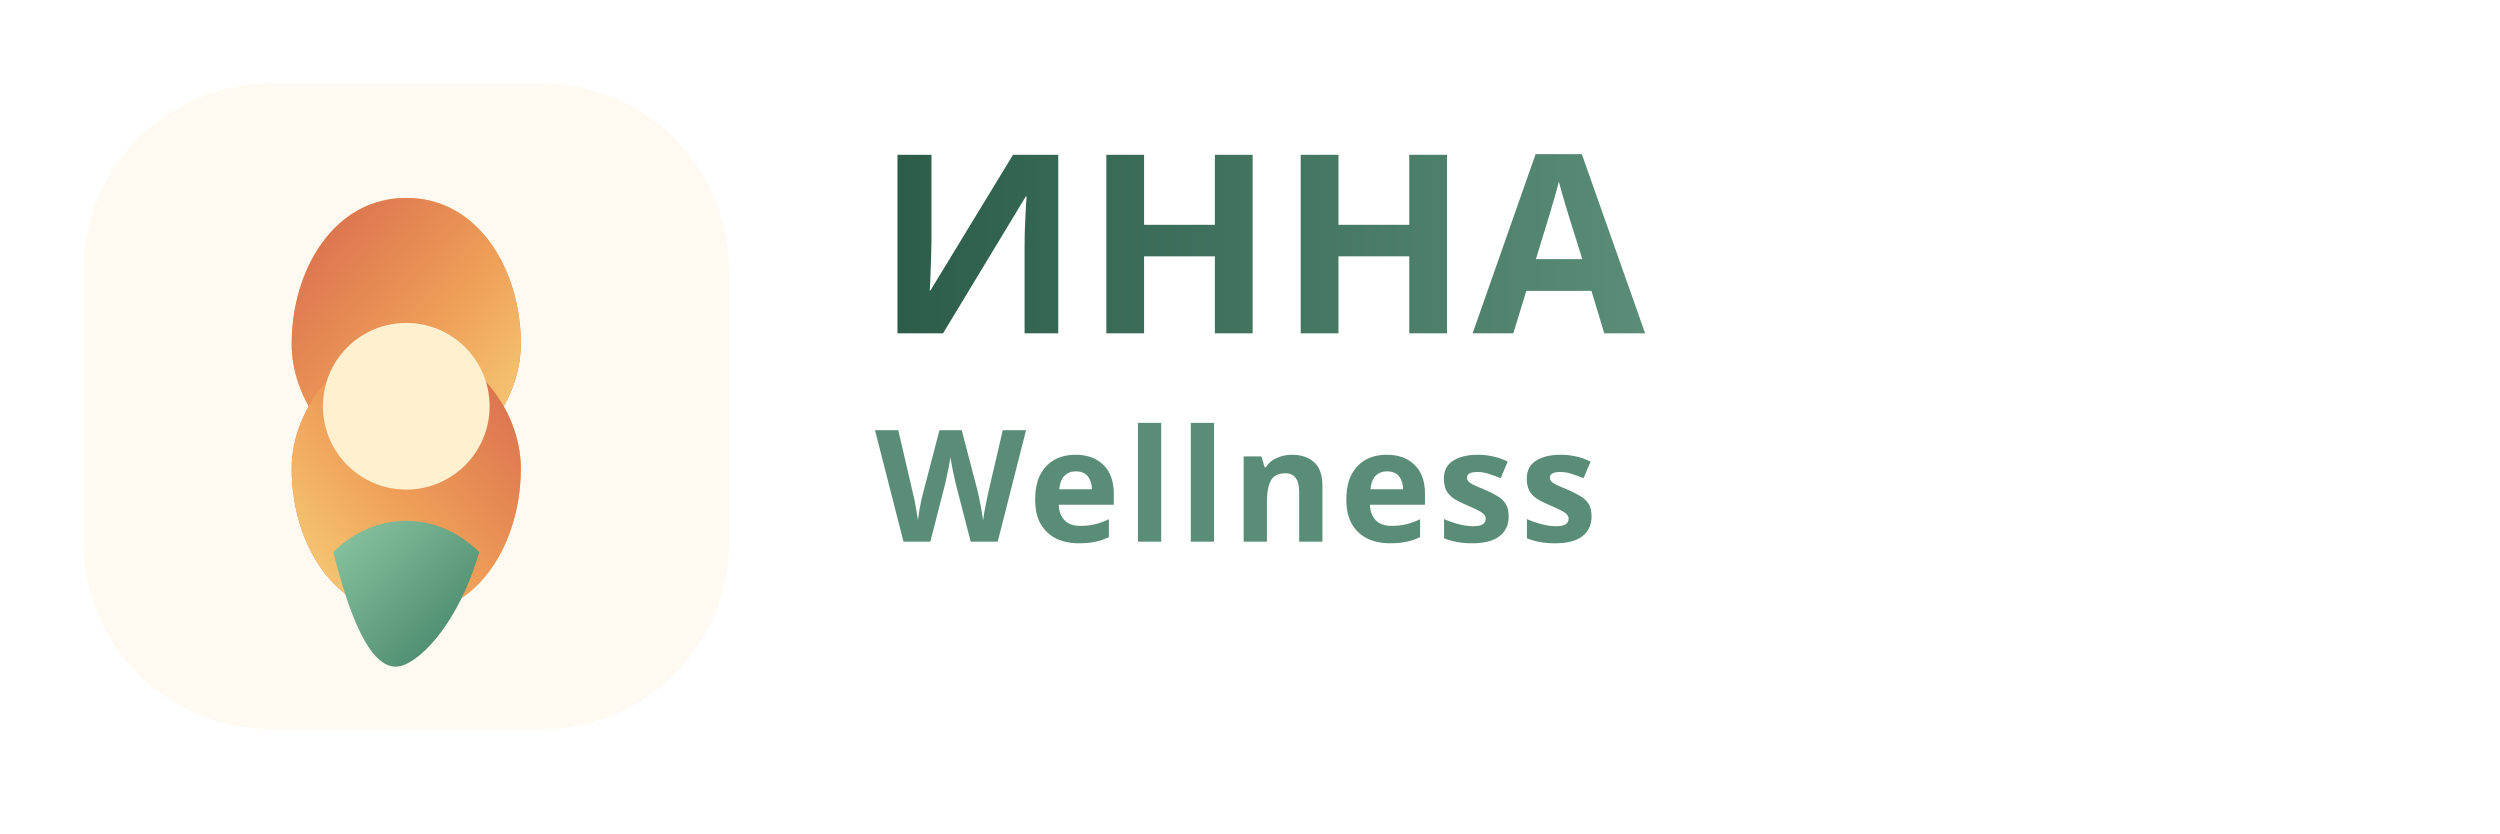
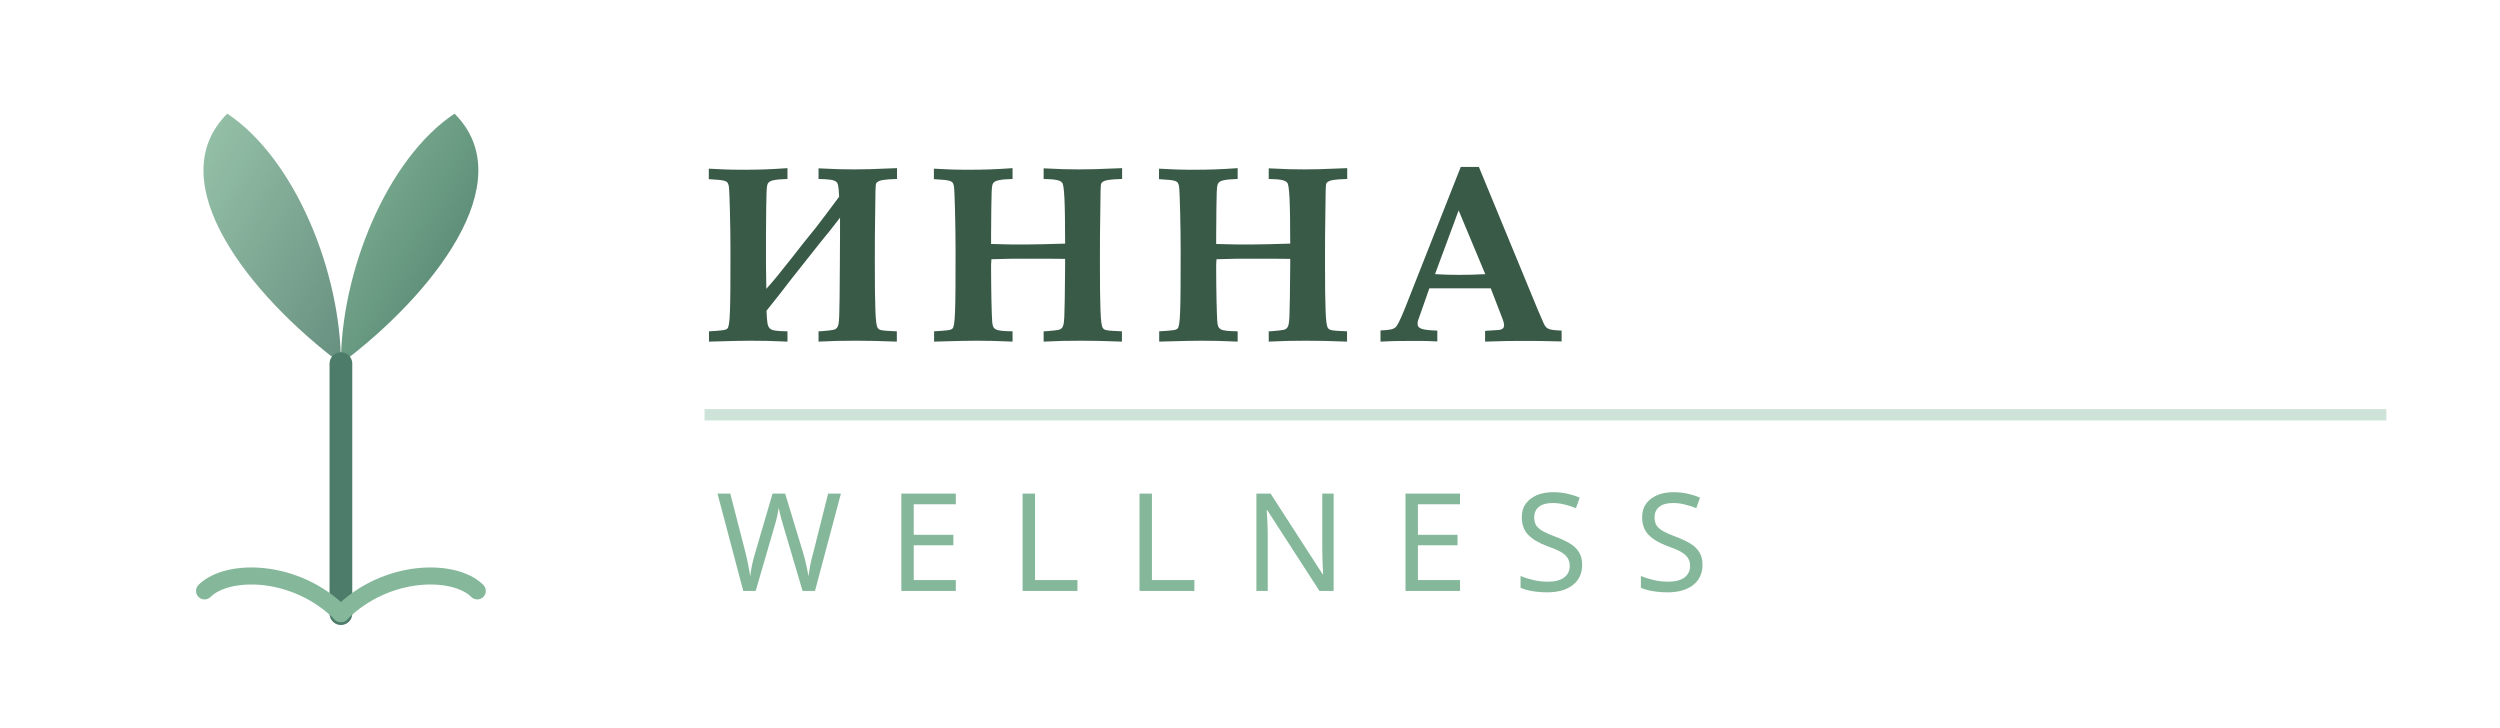
- <svg xmlns="http://www.w3.org/2000/svg" viewBox="0 0 240 80" width="240" height="80" role="img" aria-label="Inna Efremova wellness logo">
+ <svg xmlns="http://www.w3.org/2000/svg" viewBox="0 0 220 64" width="220" height="64" role="img" aria-label="Инна — Wellness">
  <defs>
-     <linearGradient id="petal" x1="0%" y1="0%" x2="100%" y2="100%">
-       <stop offset="0%" stop-color="#f7d57c" />
-       <stop offset="45%" stop-color="#ef9f58" />
-       <stop offset="100%" stop-color="#d6674d" />
-     </linearGradient>
-     <linearGradient id="leaf" x1="0%" y1="0%" x2="100%" y2="100%">
-       <stop offset="0%" stop-color="#8cc7a2" />
-       <stop offset="100%" stop-color="#3f7f64" />
-     </linearGradient>
-     <linearGradient id="word" x1="0%" y1="0%" x2="100%" y2="0%">
-       <stop offset="0%" stop-color="#2b5d4a" />
-       <stop offset="100%" stop-color="#5a8d77" />
+     <linearGradient id="leafGrad" x1="0%" y1="0%" x2="100%" y2="100%">
+       <stop offset="0%" stop-color="#85b89a" />
+       <stop offset="100%" stop-color="#4d7c6a" />
    </linearGradient>
  </defs>
-   <g transform="translate(8,8)">
-     <rect x="0" y="0" width="62" height="62" rx="18" fill="#fffaf1" />
-     <g transform="translate(31,31)">
-       <path d="M0 -20 C7 -20 11 -13 11 -6 C11 0 6 6 0 6 C-6 6 -11 0 -11 -6 C-11 -13 -7 -20 0 -20 Z" fill="url(#petal)" />
-       <path d="M20 0 C20 7 13 11 6 11 C0 11 -6 6 -6 0 C-6 -6 0 -11 6 -11 C13 -11 20 -7 20 0 Z" fill="url(#petal)" transform="rotate(90)" />
-       <path d="M0 20 C7 20 11 13 11 6 C11 0 6 -6 0 -6 C-6 -6 -11 0 -11 6 C-11 13 -7 20 0 20 Z" fill="url(#petal)" transform="rotate(180)" />
-       <path d="M-20 0 C-20 7 -13 11 -6 11 C0 11 6 6 6 0 C6 -6 0 -11 -6 -11 C-13 -11 -20 -7 -20 0 Z" fill="url(#petal)" transform="rotate(270)" />
-       <circle cx="0" cy="0" r="8" fill="#fff1d0" />
-       <path d="M-7 14 C-3 10 3 10 7 14 C5 21 1 25 -1 25 C-3 25 -5 22 -7 14 Z" fill="url(#leaf)" />
-     </g>
+   <g transform="translate(4, 6)">
+     <path d="M26 26 C18 20 10 10 16 4 C22 8 26 18 26 26 Z" fill="url(#leafGrad)" opacity="0.85" />
+     <path d="M26 26 C34 20 42 10 36 4 C30 8 26 18 26 26 Z" fill="url(#leafGrad)" />
+     <line x1="26" y1="26" x2="26" y2="48" stroke="#4d7c6a" stroke-width="2" stroke-linecap="round" />
+     <path d="M26 48 C22 44 16 44 14 46" stroke="#85b89a" stroke-width="1.5" stroke-linecap="round" fill="none" />
+     <path d="M26 48 C30 44 36 44 38 46" stroke="#85b89a" stroke-width="1.5" stroke-linecap="round" fill="none" />
  </g>
-   <g transform="translate(84, 0)">
-     <text x="0" y="32" font-family="Trebuchet MS, Segoe UI, sans-serif" font-size="24" font-weight="700" fill="url(#word)" letter-spacing="0.3">
-       ИННА
-     </text>
-     <text x="0" y="52" font-family="Trebuchet MS, Segoe UI, sans-serif" font-size="15" font-weight="600" fill="#5a8d77" letter-spacing="0.5">
-       Wellness
-     </text>
-   </g>
+   <text x="62" y="30" font-family="'Palatino Linotype', Palatino, 'Book Antiqua', Georgia, serif" font-size="22" font-weight="700" fill="#3a5a48" letter-spacing="3">ИННА</text>
+   <rect x="62" y="36" width="148" height="1" fill="#85b89a" opacity="0.4" />
+   <text x="63" y="52" font-family="'Trebuchet MS', 'Gill Sans', system-ui, sans-serif" font-size="12" font-weight="400" fill="#85b89a" letter-spacing="4">WELLNESS</text>
</svg>
